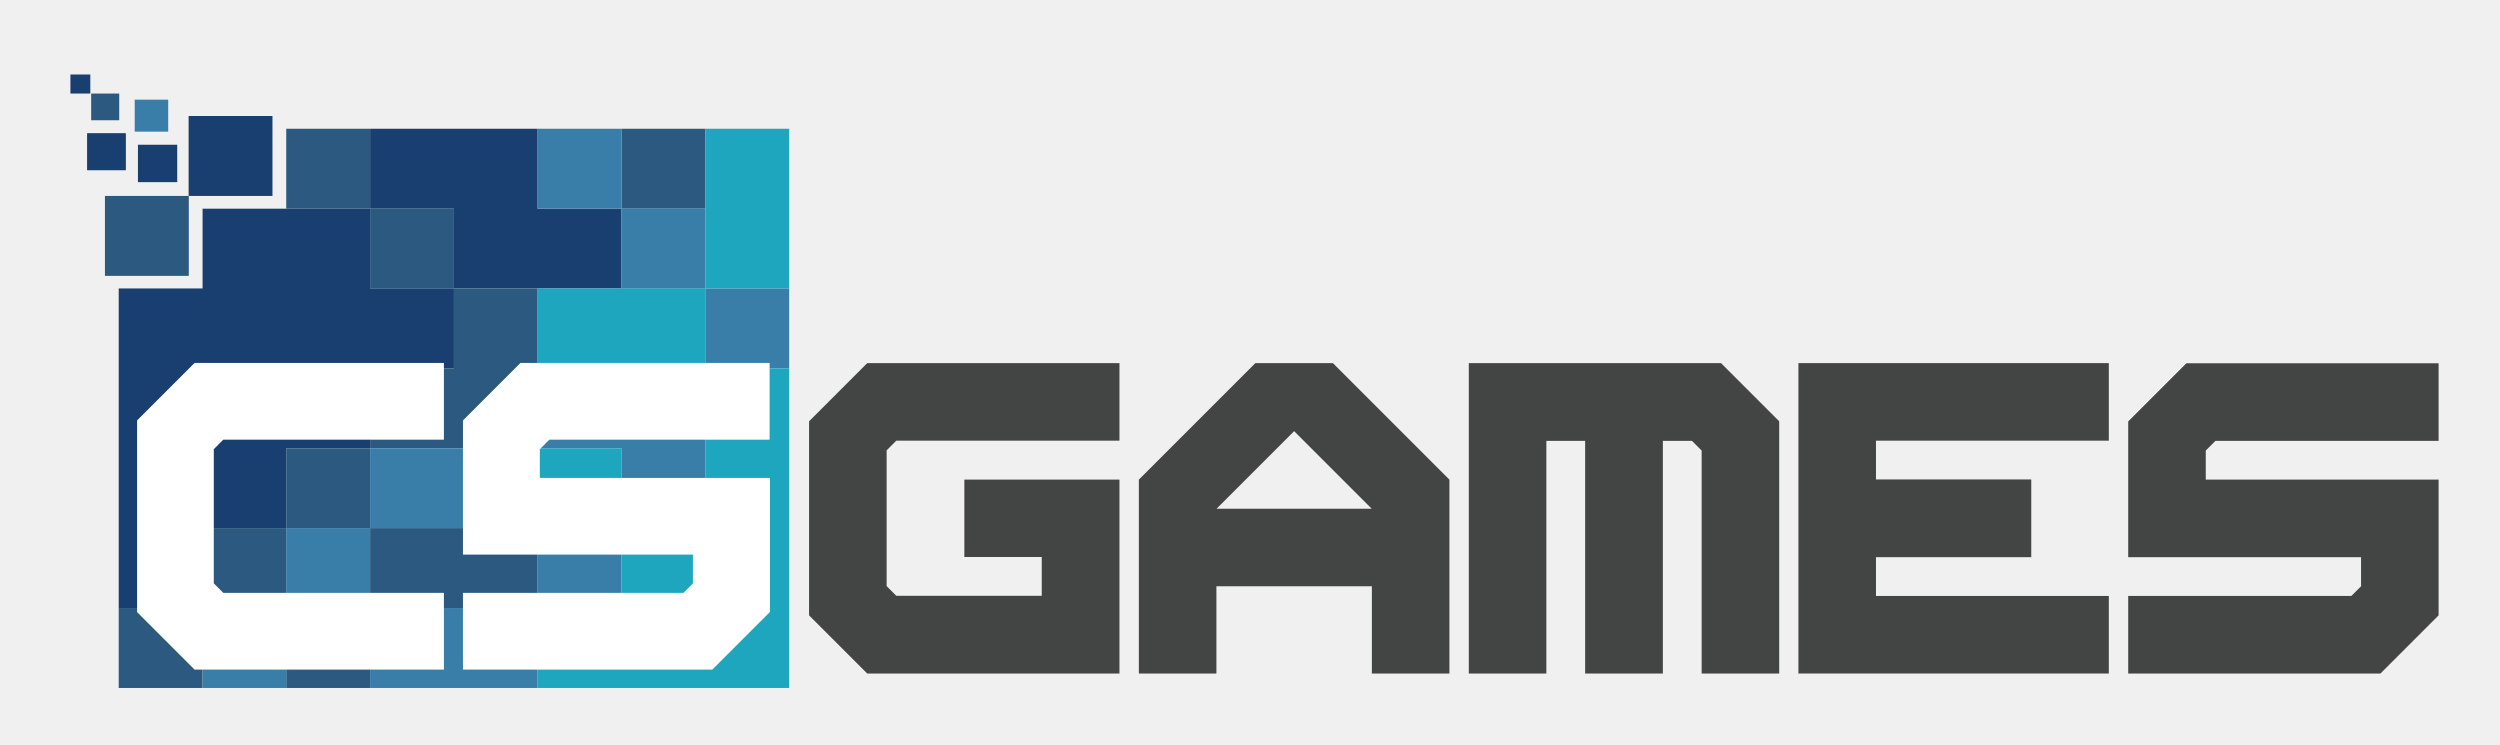
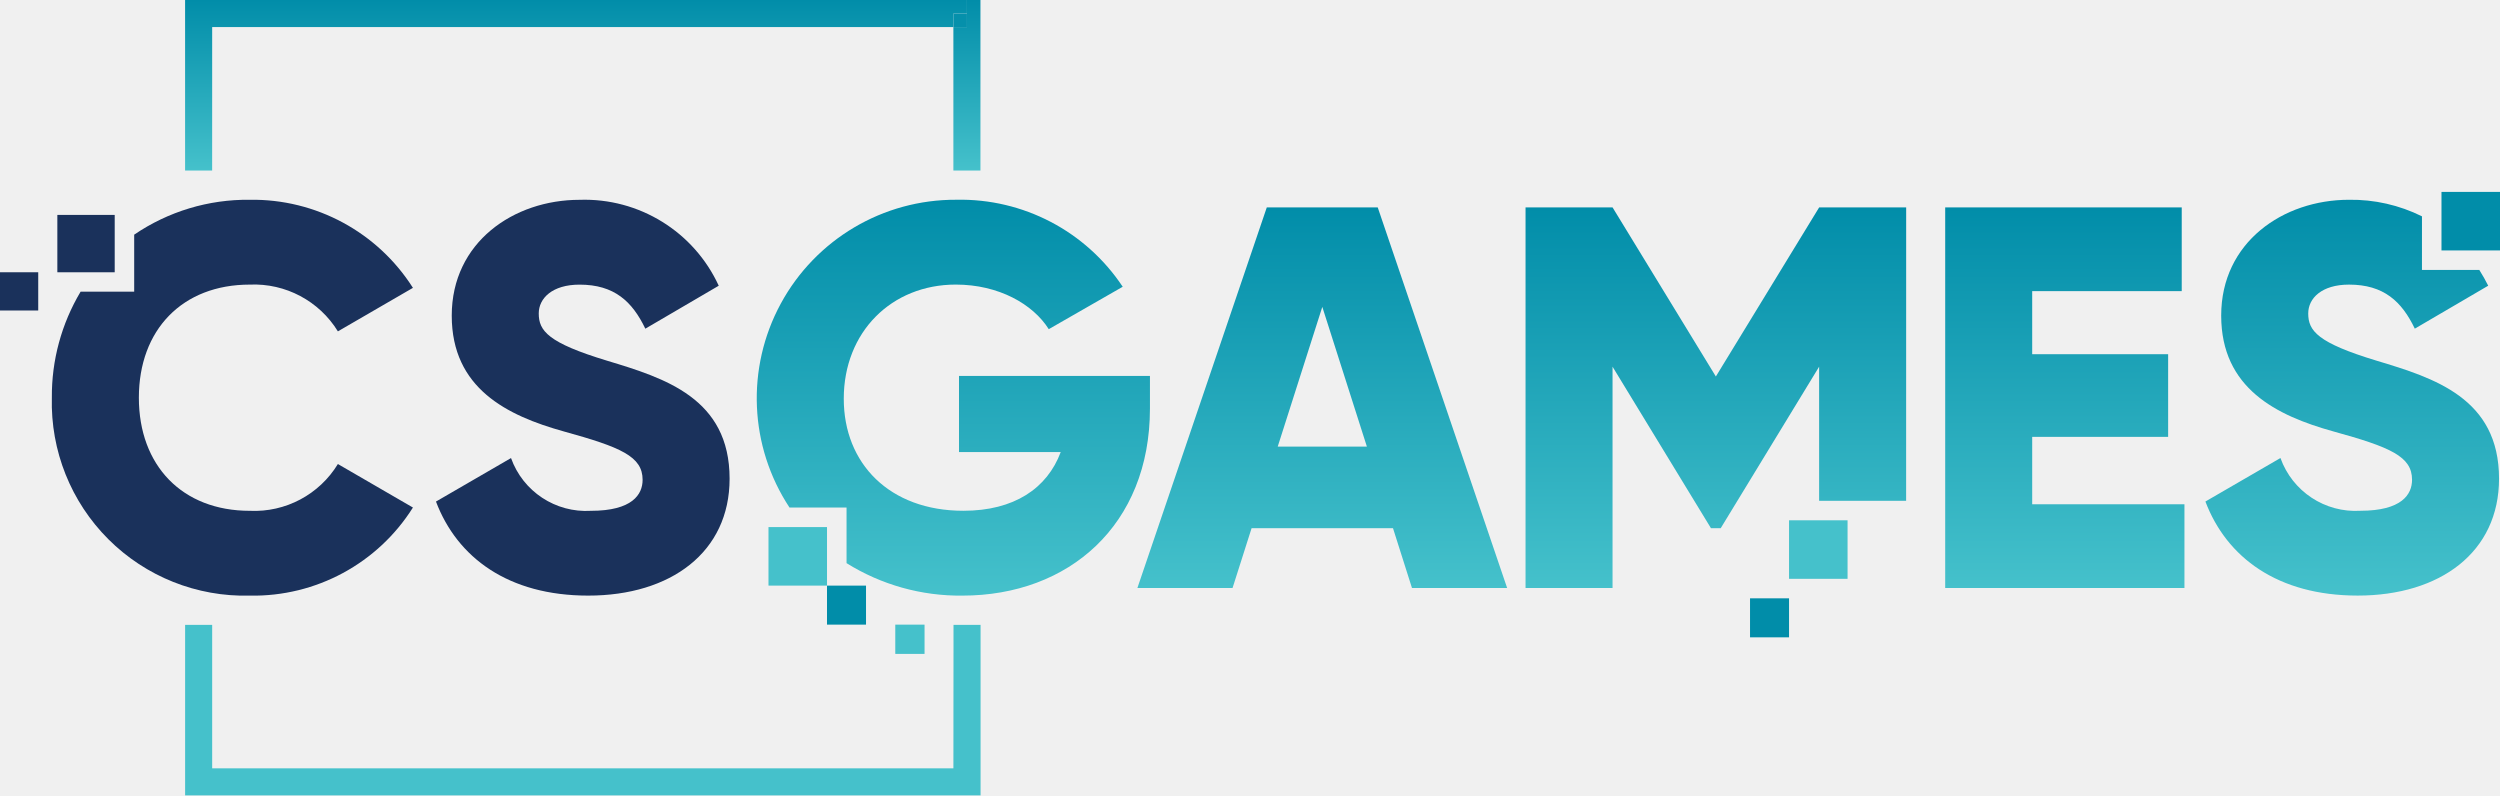
- <svg xmlns="http://www.w3.org/2000/svg" version="1.1" id="Layer_1" x="0px" y="0px" viewBox="0 0 146.99 43.8" style="enable-background:new 0 0 146.99 43.8;" xml:space="preserve">
-   <style type="text/css">
- 	.st0{fill:none;}
- 	.st1{fill:#193F70;}
- 	.st2{fill:#2C5980;}
- 	.st3{fill:#387EA8;}
- 	.st4{fill:#1EA6BF;}
- 	.st5{fill:#FFFFFF;}
- 	.st6{fill:#434444;}
- </style>
-   <rect x="211" y="117.84" class="st0" width="10" height="10" />
-   <rect x="12.33" y="117.84" class="st0" width="9.67" height="10" />
-   <rect x="52" y="107.84" class="st0" width="10" height="10" />
-   <g>
-     <g>
-       <g>
-         <polygon class="st1" points="21.76,16.96 21.76,12.27 16.83,12.27 16.83,12.27 11.91,12.27 11.91,16.96 6.98,16.96 6.98,21.66      6.98,26.36 6.98,31.05 6.98,35.75 11.91,35.75 11.91,31.05 16.83,31.05 16.83,26.36 21.76,26.36 21.76,21.66 21.76,21.66      26.69,21.66 26.69,16.96    " />
-         <rect x="11.09" y="6.82" class="st1" width="4.93" height="4.7" />
-         <rect x="8.11" y="8.51" class="st1" width="2.31" height="2.2" />
-         <rect x="5.12" y="7.83" class="st1" width="2.28" height="2.18" />
-         <rect x="4.14" y="4.38" class="st1" width="1.17" height="1.12" />
-         <polygon class="st1" points="31.61,12.27 31.61,7.57 26.8,7.57 26.69,7.57 21.76,7.57 21.76,12.27 26.69,12.27 26.69,16.96      31.61,16.96 31.62,16.96 36.54,16.96 36.54,12.27    " />
-       </g>
-       <g>
-         <rect x="16.83" y="35.75" class="st2" width="4.93" height="4.7" />
-         <polygon class="st2" points="26.69,31.05 21.76,31.05 21.76,35.75 26.69,35.75 31.61,35.75 31.61,31.05    " />
-         <rect x="6.98" y="35.75" class="st2" width="4.93" height="4.7" />
-         <rect x="11.91" y="31.05" class="st2" width="4.93" height="4.7" />
-         <rect x="16.83" y="26.36" class="st2" width="4.93" height="4.7" />
-         <polygon class="st2" points="26.69,16.96 26.69,21.66 21.76,21.66 21.76,26.36 26.69,26.36 31.61,26.36 31.61,21.76 31.61,21.66      31.61,16.96    " />
-         <rect x="36.54" y="7.57" class="st2" width="4.93" height="4.7" />
-         <rect x="6.17" y="11.52" class="st2" width="4.93" height="4.7" />
-         <rect x="16.83" y="7.57" class="st2" width="4.93" height="4.7" />
-         <rect x="21.76" y="12.27" class="st2" width="4.93" height="4.7" />
-         <rect x="5.36" y="5.5" class="st2" width="1.65" height="1.57" />
-       </g>
-       <g>
-         <rect x="31.61" y="31.05" class="st3" width="4.93" height="4.7" />
-         <rect x="16.83" y="31.05" class="st3" width="4.93" height="4.7" />
-         <polygon class="st3" points="26.69,35.75 21.76,35.75 21.76,40.45 26.69,40.45 31.61,40.45 31.61,35.75    " />
-         <rect x="11.91" y="35.75" class="st3" width="4.93" height="4.7" />
-         <polygon class="st3" points="36.54,21.66 36.54,21.66 31.61,21.66 31.61,26.36 36.54,26.36 36.54,31.05 41.47,31.05 41.47,26.36      41.47,21.66    " />
-         <polygon class="st3" points="26.69,26.36 21.76,26.36 21.76,31.05 26.69,31.05 31.61,31.05 31.61,26.36    " />
-         <rect x="41.47" y="16.96" class="st3" width="4.93" height="4.7" />
-         <rect x="36.54" y="12.27" class="st3" width="4.93" height="4.7" />
-         <rect x="31.61" y="7.57" class="st3" width="4.93" height="4.7" />
-         <rect x="7.92" y="5.86" class="st3" width="1.97" height="1.88" />
-       </g>
-       <g>
-         <polygon class="st4" points="41.47,21.66 41.47,26.36 41.47,31.05 36.54,31.05 36.54,35.75 31.61,35.75 31.61,40.45 36.54,40.45      36.54,40.45 41.47,40.45 46.4,40.45 46.4,35.75 46.4,31.05 46.4,26.36 46.4,21.66    " />
-         <rect x="31.61" y="26.36" class="st4" width="4.93" height="4.7" />
-         <polygon class="st4" points="36.54,16.96 36.54,16.96 31.61,16.96 31.61,21.66 36.54,21.66 36.54,21.66 41.47,21.66 41.47,16.96         " />
-         <polygon class="st4" points="41.47,7.57 41.47,12.27 41.47,16.96 46.4,16.96 46.4,12.27 46.4,7.57    " />
-       </g>
-       <path class="st5" d="M26.1,34.86v4.51H11.44l-3.38-3.38V24.72l3.38-3.38H26.1v4.51H13.13l-0.56,0.56v7.89l0.56,0.56H26.1z" />
-       <path class="st5" d="M45.26,35.99l-3.38,3.38H27.22v-4.51h12.96l0.56-0.56v-1.69H27.22v-7.89l3.38-3.38h14.65v4.51H32.3    l-0.56,0.56v1.69h13.53V35.99z" />
-       <g>
-         <path class="st6" d="M65.82,39.6H50.99l-3.42-3.42V24.77l3.42-3.42h14.83v4.56H52.7l-0.57,0.57v7.98l0.57,0.57h8.55v-2.28H56.7     V28.2h9.12V39.6z" />
-         <path class="st6" d="M71.52,34.47v5.13h-4.56V28.2l5.99-5.99l0.86-0.86h4.56l0.86,0.86l5.99,5.99V39.6h-4.56v-5.13H71.52z      M80.65,29.91l-4.56-4.56l-4.56,4.56H80.65z" />
-         <path class="st6" d="M97.76,39.6H93.2V25.92h-2.28V39.6h-4.56V21.35h14.83l3.42,3.42V39.6h-4.56V26.49l-0.57-0.57h-1.71V39.6z" />
-         <path class="st6" d="M119.43,28.2v4.56h-9.13v2.28h13.69v4.56h-18.25V21.35h18.25v4.56h-13.69v2.28H119.43z" />
-         <path class="st6" d="M143.38,36.18l-3.42,3.42h-14.83v-4.56h13.12l0.57-0.57v-1.71h-13.69v-7.98l3.42-3.42h14.83v4.56h-13.12     l-0.57,0.57v1.71h13.69V36.18z" />
-       </g>
-     </g>
-   </g>
+ <svg xmlns="http://www.w3.org/2000/svg" width="231" height="73.496">
+   <defs>
+     <linearGradient id="a" x1=".5" x2=".5" y2="1" gradientUnits="objectBoundingBox">
+       <stop offset="0" stop-color="#018da9" />
+       <stop offset="1" stop-color="#45c1cb" />
+     </linearGradient>
+     <linearGradient id="b" x1="-.451" y1="-9.364" x2="-.45" y2="-9.364" gradientUnits="objectBoundingBox">
+       <stop offset="0" stop-color="#018da9" />
+       <stop offset=".227" stop-color="#199fb5" />
+       <stop offset=".513" stop-color="#31b2c1" />
+       <stop offset=".778" stop-color="#3fbdc8" />
+       <stop offset="1" stop-color="#45c1cb" />
+     </linearGradient>
+   </defs>
+   <path d="M318.08 276.046h-1.252V289.3h2.5v-15.757h-1.248v2.5z" transform="translate(-228.735 -273.543)" fill="url(#a)" />
+   <path fill="#0590ab" d="M88.094 1.252h1.252v1.252h-1.252z" />
+   <path d="M103.647 276.046h68.489v-1.252h1.252v-1.252h-72.244V289.3h2.5z" transform="translate(-84.042 -273.543)" fill="url(#a)" />
+   <path d="M172.136 462.218h-68.489v-13.252h-2.5v15.755h73.5v-15.755h-2.5z" transform="translate(-84.042 -391.226)" fill="url(#b)" />
+   <path fill="#018da9" d="M76.415 54.111h3.605v3.605h-3.605z" />
+   <path d="M40.284 46.344l6.934-4.019a7.368 7.368 0 007.386 4.874c3.818 0 4.773-1.508 4.773-2.864 0-2.161-2.01-3.015-7.286-4.472-5.225-1.457-10.35-3.97-10.35-10.7 0-6.783 5.728-10.7 11.807-10.7a13.642 13.642 0 0112.863 7.938l-6.783 3.969c-1.206-2.512-2.864-4.07-6.08-4.07-2.512 0-3.768 1.256-3.768 2.663 0 1.608.854 2.713 6.33 4.371 5.326 1.608 11.305 3.467 11.305 10.9 0 6.783-5.426 10.8-13.064 10.8-7.385.001-12.108-3.514-14.067-8.69z" fill="#1a315b" />
+   <path d="M392.1 361.405h-13.067l-1.759 5.527h-8.793l11.958-35.171h10.25l11.958 35.171h-8.793zm-2.412-7.537l-4.12-12.913-4.12 12.913z" transform="translate(-263.387 -312.599)" fill="url(#a)" />
+   <path d="M617.357 359.194v7.738H595.25v-35.171h21.856v7.739h-13.817v5.828h12.561v7.637h-12.561v6.23z" transform="translate(-415.514 -312.599)" fill="url(#a)" />
+   <path d="M23.081 47.199c-6.23 0-10.25-4.17-10.25-10.451s4.02-10.451 10.25-10.451a9.093 9.093 0 018.14 4.321l6.934-4.02a17.542 17.542 0 00-15.074-8.139 18.581 18.581 0 00-10.682 3.224v5.27H7.447a18.8 18.8 0 00-2.656 9.795 17.829 17.829 0 0018.29 18.287 17.417 17.417 0 0015.074-8.139l-6.934-4.02a9.036 9.036 0 01-8.14 4.323z" fill="#1a315b" />
+   <path d="M5.299 19.858v5.3h5.3v-5.3zM0 25.157h3.533v3.533H0z" fill="#1a315b" />
+   <path d="M280.308 345.9v7.034h9.4c-1.256 3.366-4.321 5.427-8.994 5.427-6.833 0-11.054-4.371-11.054-10.35 0-6.18 4.422-10.551 10.35-10.551 3.97 0 7.135 1.809 8.592 4.12l6.833-3.919a17.992 17.992 0 00-15.375-8.039 18.347 18.347 0 00-15.414 28.441h5.271v5.137a19.785 19.785 0 0010.7 3c9.848 0 17.334-6.532 17.334-17.284V345.9z" transform="translate(-191.696 -311.165)" fill="url(#a)" />
+   <path d="M74.333 48.702h-3.325v5.408h5.408v-5.408zM82.724 57.716h2.704v2.704h-2.704z" fill="#45c1cb" />
+   <path d="M688.311 331.154a14.672 14.672 0 00-6.745-1.53c-6.08 0-11.807 3.919-11.807 10.7 0 6.733 5.125 9.245 10.35 10.7 5.276 1.457 7.285 2.311 7.285 4.472 0 1.356-.954 2.864-4.773 2.864a7.367 7.367 0 01-7.386-4.874l-6.934 4.019c1.96 5.175 6.683 8.692 14.068 8.692 7.637 0 13.063-4.02 13.063-10.8 0-7.436-5.979-9.3-11.3-10.9-5.477-1.658-6.331-2.764-6.331-4.371 0-1.407 1.256-2.663 3.768-2.663 3.215 0 4.874 1.558 6.08 4.07l6.783-3.969a16.642 16.642 0 00-.822-1.456h-5.3z" transform="translate(-464.521 -311.165)" fill="url(#a)" />
+   <path d="M225.593 17.732v5.408h5.408v-5.408z" fill="#018da9" />
+   <path d="M512.612 331.761h-8.039l-9.546 15.626-9.546-15.626h-8.039v35.171h8.039v-20.45l9.094 14.923h.9l9.094-14.923v12.388h8.039z" transform="translate(-336.482 -312.599)" fill="url(#a)" />
+   <path fill="#45c1cb" d="M165.308 48.075h1.31v5.408h-1.31zM166.618 48.075h1.473v5.408h-1.473zM168.091 48.075h2.624v5.408h-2.624z" />
+   <path fill="#018da9" d="M161.703 55.285h3.605v3.605h-3.605z" />
</svg>
